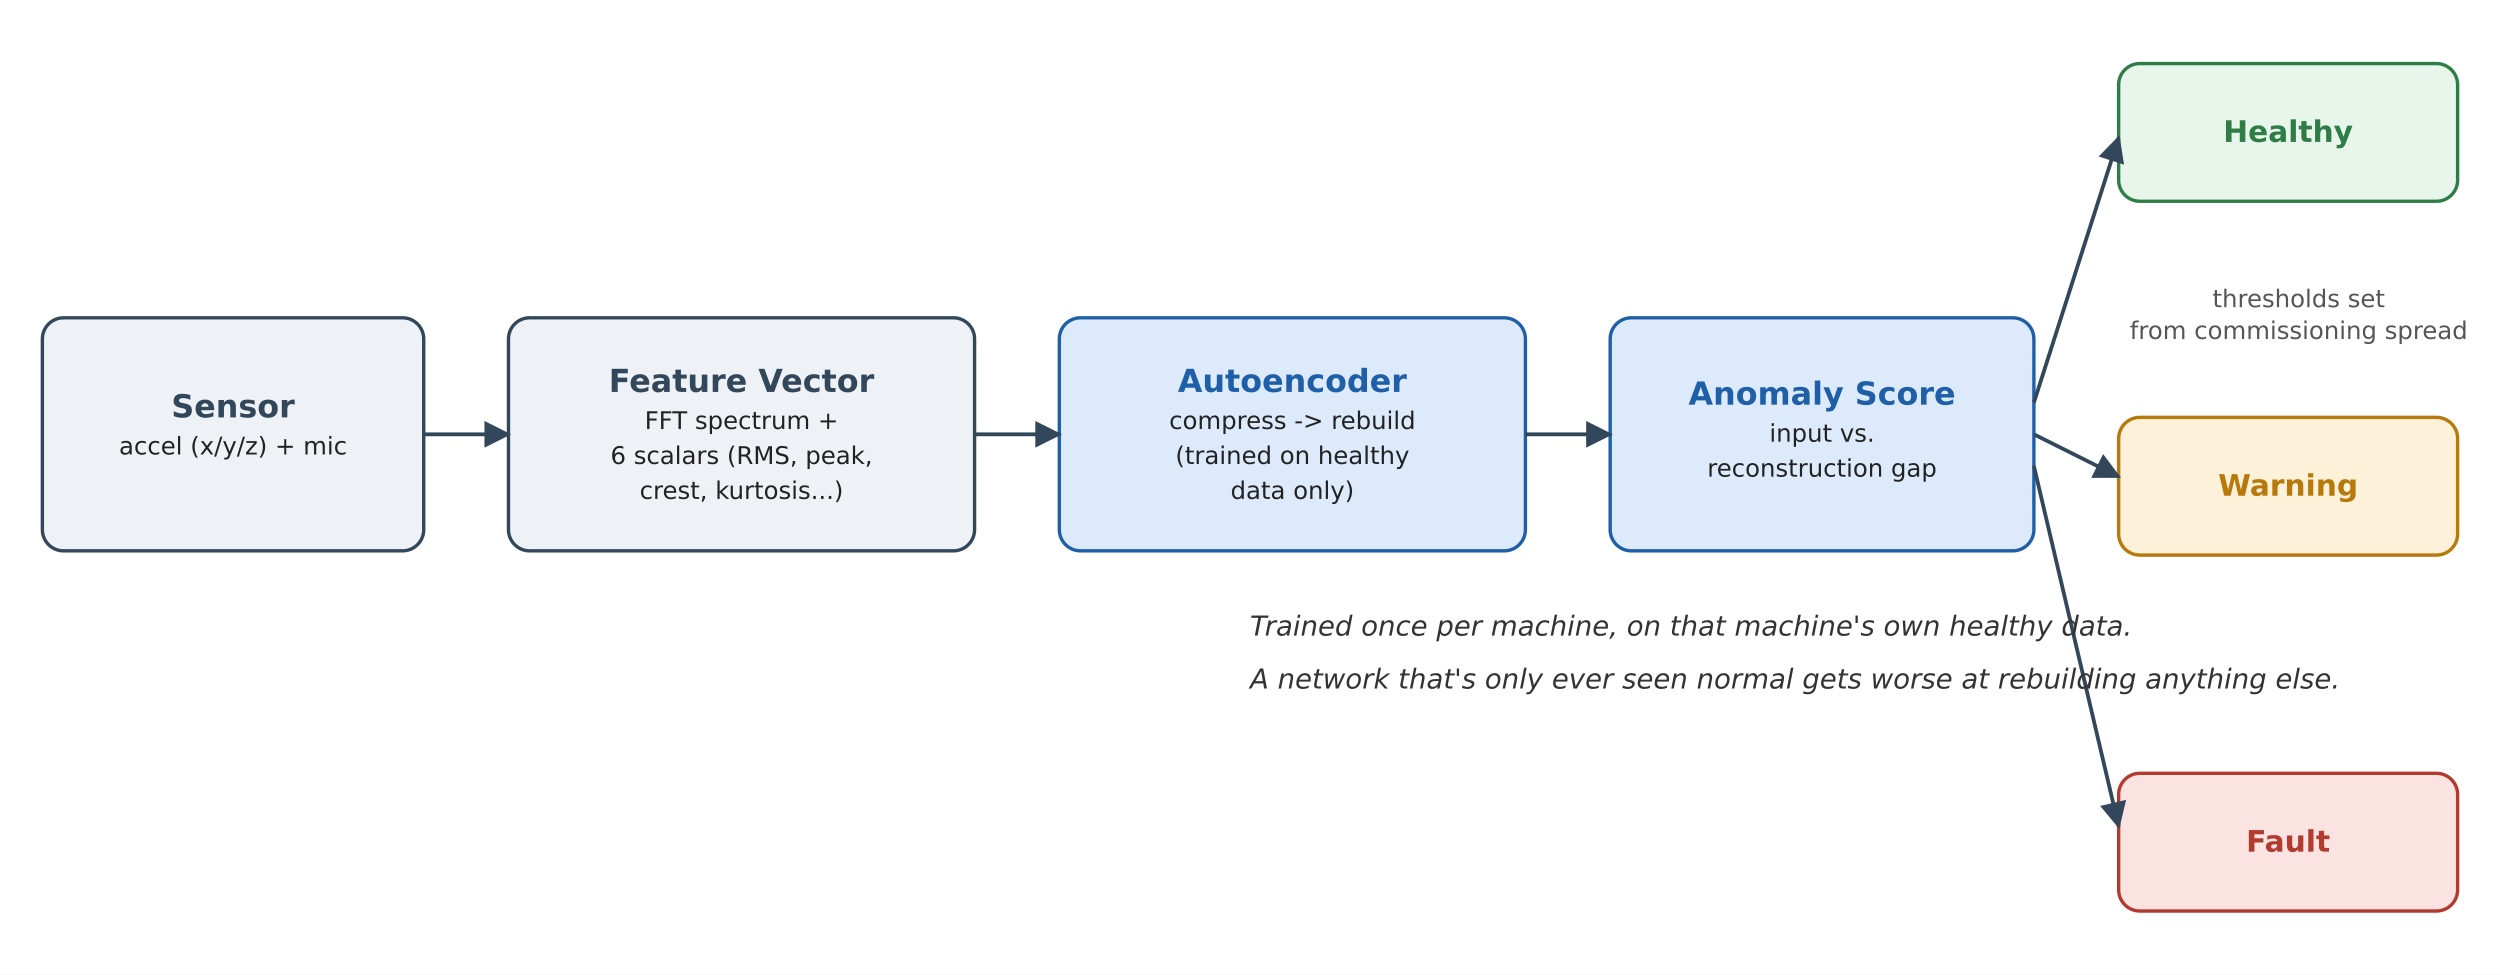
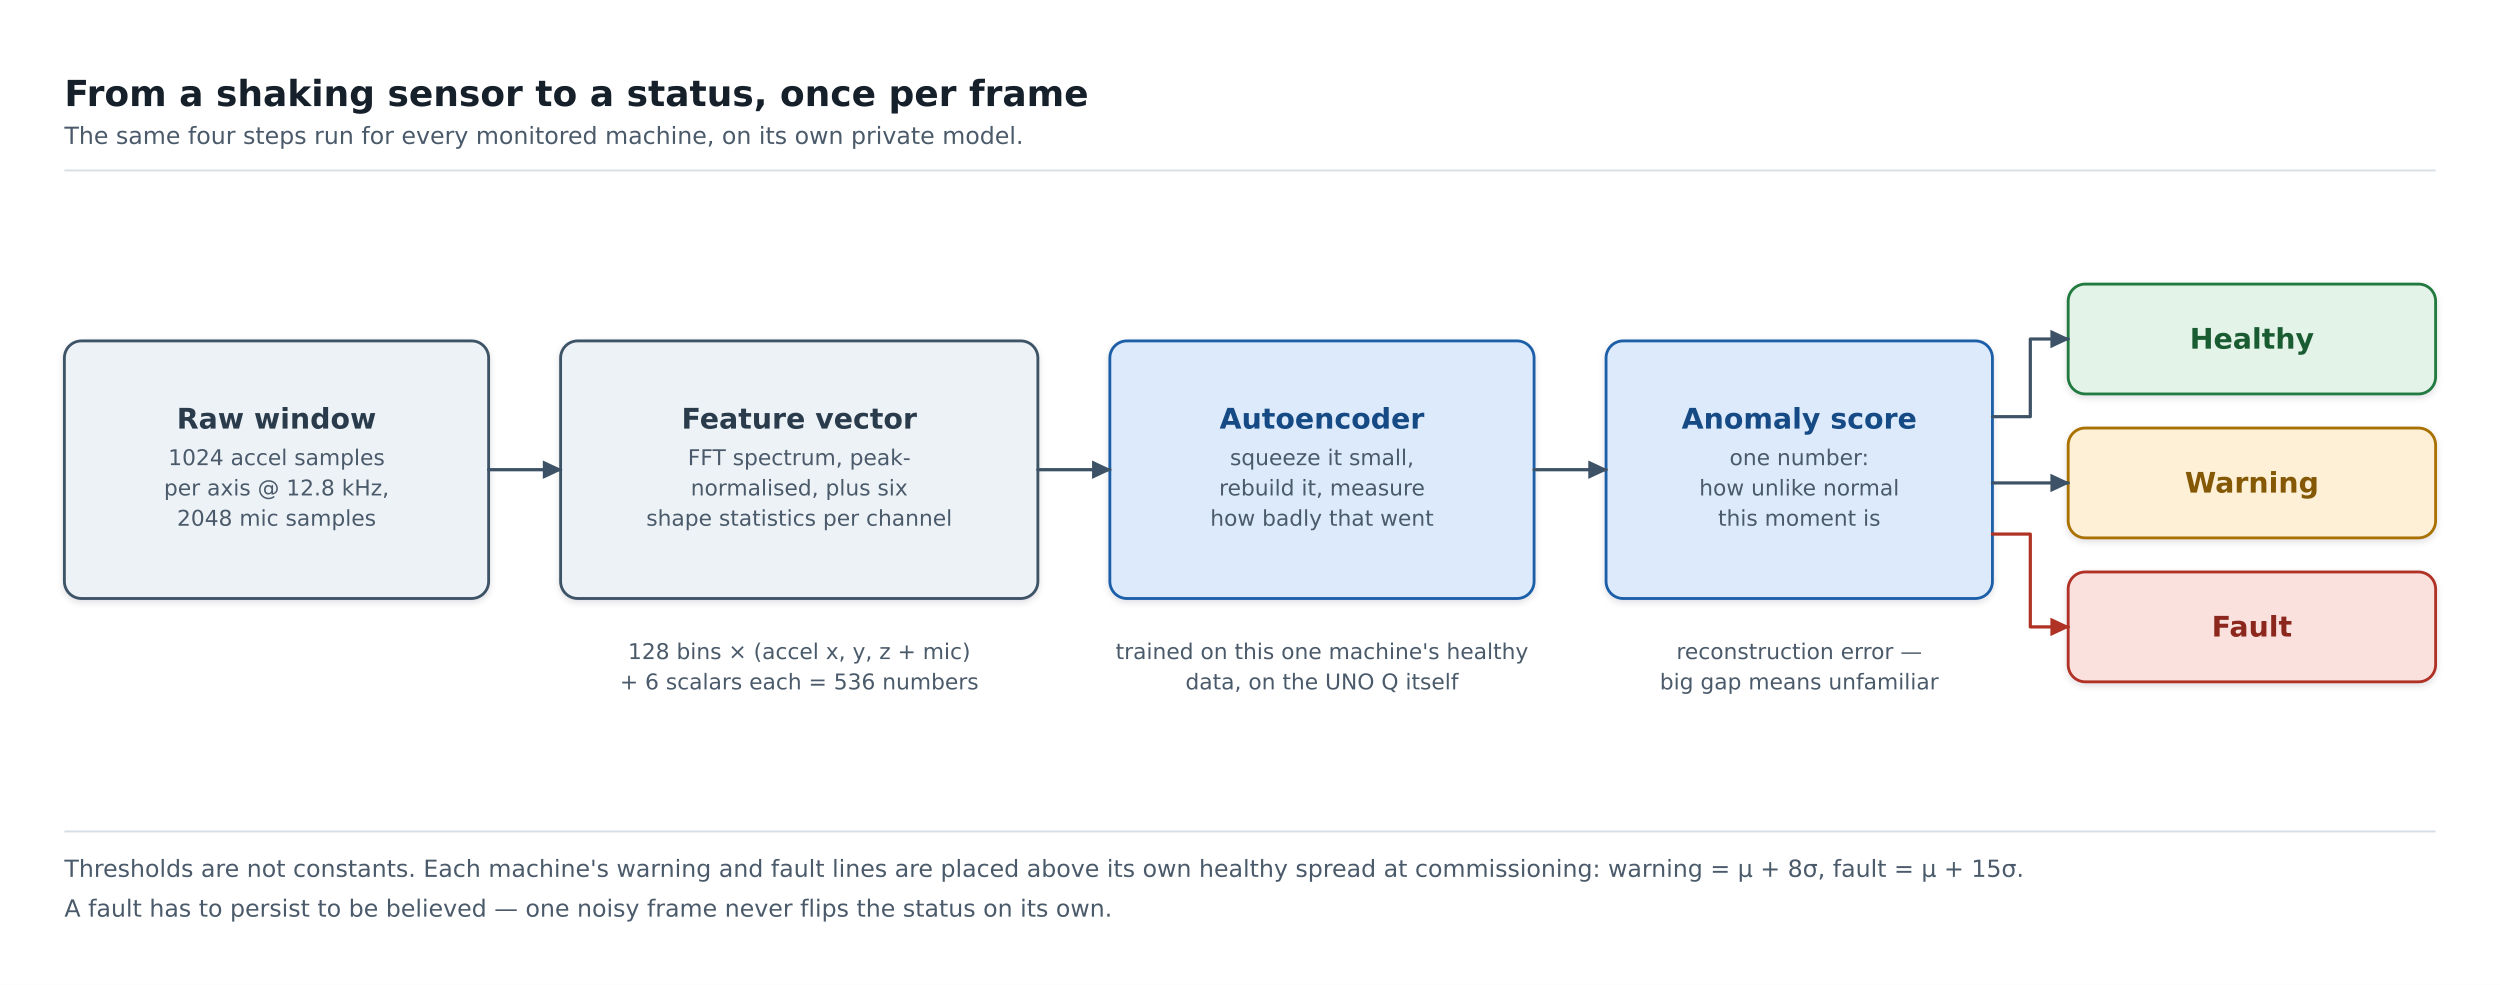
- <svg xmlns="http://www.w3.org/2000/svg" width="1180" height="460" viewBox="0 0 1180 460">
+ <svg xmlns="http://www.w3.org/2000/svg" width="1320" height="520" viewBox="0 0 1320 520">
  <defs>
-     <marker id="arrow" viewBox="0 0 10 10" refX="9" refY="5" markerWidth="7" markerHeight="7" orient="auto-start-reverse">
-       <path d="M0,0 L10,5 L0,10 z" fill="#33475B" />
+     <marker id="arrow" viewBox="0 0 10 10" refX="8.5" refY="5" markerWidth="6.5" markerHeight="6.5" orient="auto-start-reverse">
+       <path d="M0,0.6 L9.4,5 L0,9.4 z" fill="#3D5266" />
    </marker>
-     <marker id="arrowred" viewBox="0 0 10 10" refX="9" refY="5" markerWidth="7" markerHeight="7" orient="auto-start-reverse">
-       <path d="M0,0 L10,5 L0,10 z" fill="#B23A2E" />
+     <marker id="arrowAct" viewBox="0 0 10 10" refX="8.5" refY="5" markerWidth="6.5" markerHeight="6.5" orient="auto-start-reverse">
+       <path d="M0,0.6 L9.4,5 L0,9.4 z" fill="#B03225" />
    </marker>
+     <marker id="arrowSoft" viewBox="0 0 10 10" refX="8.5" refY="5" markerWidth="6.5" markerHeight="6.5" orient="auto-start-reverse">
+       <path d="M0,0.6 L9.4,5 L0,9.4 z" fill="#8C9AA8" />
+     </marker>
+     <marker id="arrowTell" viewBox="0 0 10 10" refX="8.5" refY="5" markerWidth="6.5" markerHeight="6.5" orient="auto-start-reverse">
+       <path d="M0,0.6 L9.4,5 L0,9.4 z" fill="#237A41" />
+     </marker>
+     <filter id="softshadow" x="-12%" y="-12%" width="130%" height="140%">
+       <feDropShadow dx="0" dy="1.4" stdDeviation="1.6" flood-color="#16202B" flood-opacity="0.13" />
+     </filter>
  </defs>
-   <rect x="0" y="0" width="1180" height="460" fill="#FFFFFF" />
-   <rect x="20" y="150" width="180" height="110" rx="10" fill="#EEF2F7" stroke="#33475B" stroke-width="1.6" />
-   <text x="110.0" y="197.0" font-family="DejaVu Sans, Helvetica, Arial, sans-serif" font-size="15" font-weight="bold" font-style="normal" text-anchor="middle" fill="#33475B">Sensor</text>
-   <text x="110.0" y="214.5" font-family="DejaVu Sans, Helvetica, Arial, sans-serif" font-size="11.5" font-weight="normal" font-style="normal" text-anchor="middle" fill="#222">accel (x/y/z) + mic</text>
-   <rect x="240" y="150" width="220" height="110" rx="10" fill="#EEF2F7" stroke="#33475B" stroke-width="1.6" />
-   <text x="350.0" y="185.0" font-family="DejaVu Sans, Helvetica, Arial, sans-serif" font-size="15" font-weight="bold" font-style="normal" text-anchor="middle" fill="#33475B">Feature Vector</text>
-   <text x="350.0" y="202.5" font-family="DejaVu Sans, Helvetica, Arial, sans-serif" font-size="11.5" font-weight="normal" font-style="normal" text-anchor="middle" fill="#222">FFT spectrum +</text>
-   <text x="350.0" y="219.0" font-family="DejaVu Sans, Helvetica, Arial, sans-serif" font-size="11.5" font-weight="normal" font-style="normal" text-anchor="middle" fill="#222">6 scalars (RMS, peak,</text>
-   <text x="350.0" y="235.5" font-family="DejaVu Sans, Helvetica, Arial, sans-serif" font-size="11.5" font-weight="normal" font-style="normal" text-anchor="middle" fill="#222">crest, kurtosis...)</text>
-   <rect x="500" y="150" width="220" height="110" rx="10" fill="#DCEAFB" stroke="#1F5FA8" stroke-width="1.6" />
-   <text x="610.0" y="185.0" font-family="DejaVu Sans, Helvetica, Arial, sans-serif" font-size="15" font-weight="bold" font-style="normal" text-anchor="middle" fill="#1F5FA8">Autoencoder</text>
-   <text x="610.0" y="202.5" font-family="DejaVu Sans, Helvetica, Arial, sans-serif" font-size="11.5" font-weight="normal" font-style="normal" text-anchor="middle" fill="#222">compress -&gt; rebuild</text>
-   <text x="610.0" y="219.0" font-family="DejaVu Sans, Helvetica, Arial, sans-serif" font-size="11.5" font-weight="normal" font-style="normal" text-anchor="middle" fill="#222">(trained on healthy</text>
-   <text x="610.0" y="235.5" font-family="DejaVu Sans, Helvetica, Arial, sans-serif" font-size="11.5" font-weight="normal" font-style="normal" text-anchor="middle" fill="#222">data only)</text>
-   <rect x="760" y="150" width="200" height="110" rx="10" fill="#DCEAFB" stroke="#1F5FA8" stroke-width="1.6" />
-   <text x="860.0" y="191.0" font-family="DejaVu Sans, Helvetica, Arial, sans-serif" font-size="15" font-weight="bold" font-style="normal" text-anchor="middle" fill="#1F5FA8">Anomaly Score</text>
-   <text x="860.0" y="208.5" font-family="DejaVu Sans, Helvetica, Arial, sans-serif" font-size="11.5" font-weight="normal" font-style="normal" text-anchor="middle" fill="#222">input vs.</text>
-   <text x="860.0" y="225.0" font-family="DejaVu Sans, Helvetica, Arial, sans-serif" font-size="11.5" font-weight="normal" font-style="normal" text-anchor="middle" fill="#222">reconstruction gap</text>
-   <rect x="1000" y="30" width="160" height="65" rx="10" fill="#E8F5EA" stroke="#2E7D46" stroke-width="1.6" />
-   <text x="1080.0" y="66.98" font-family="DejaVu Sans, Helvetica, Arial, sans-serif" font-size="14" font-weight="bold" font-style="normal" text-anchor="middle" fill="#2E7D46">Healthy</text>
-   <rect x="1000" y="197" width="160" height="65" rx="10" fill="#FDF1DA" stroke="#B8790B" stroke-width="1.6" />
-   <text x="1080.0" y="233.98" font-family="DejaVu Sans, Helvetica, Arial, sans-serif" font-size="14" font-weight="bold" font-style="normal" text-anchor="middle" fill="#B8790B">Warning</text>
-   <rect x="1000" y="365" width="160" height="65" rx="10" fill="#FBE3E1" stroke="#B23A2E" stroke-width="1.6" />
-   <text x="1080.0" y="401.98" font-family="DejaVu Sans, Helvetica, Arial, sans-serif" font-size="14" font-weight="bold" font-style="normal" text-anchor="middle" fill="#B23A2E">Fault</text>
-   <line x1="200" y1="205" x2="240" y2="205" stroke="#33475B" stroke-width="1.8" marker-end="url(#arrow)" />
-   <line x1="460" y1="205" x2="500" y2="205" stroke="#33475B" stroke-width="1.8" marker-end="url(#arrow)" />
-   <line x1="720" y1="205" x2="760" y2="205" stroke="#33475B" stroke-width="1.8" marker-end="url(#arrow)" />
-   <line x1="960" y1="190" x2="1000" y2="65" stroke="#33475B" stroke-width="1.8" marker-end="url(#arrow)" />
-   <line x1="960" y1="205" x2="1000" y2="225" stroke="#33475B" stroke-width="1.8" marker-end="url(#arrow)" />
-   <line x1="960" y1="220" x2="1000" y2="390" stroke="#33475B" stroke-width="1.8" marker-end="url(#arrow)" />
-   <text x="1085" y="145" font-family="DejaVu Sans, Helvetica, Arial, sans-serif" font-size="11.5" font-weight="normal" font-style="normal" text-anchor="middle" fill="#555">thresholds set</text>
-   <text x="1085" y="160" font-family="DejaVu Sans, Helvetica, Arial, sans-serif" font-size="11.5" font-weight="normal" font-style="normal" text-anchor="middle" fill="#555">from commissioning spread</text>
-   <text x="590" y="300" font-family="DejaVu Sans, Helvetica, Arial, sans-serif" font-size="13" font-weight="normal" font-style="italic" text-anchor="start" fill="#333">Trained once per machine, on that machine's own healthy data.</text>
-   <text x="590" y="325" font-family="DejaVu Sans, Helvetica, Arial, sans-serif" font-size="13" font-weight="normal" font-style="italic" text-anchor="start" fill="#333">A network that's only ever seen normal gets worse at rebuilding anything else.</text>
+   <rect x="0" y="0" width="1320" height="520" fill="#FFFFFF" />
+   <rect x="34.0" y="180.0" width="224.0" height="136.0" rx="9" fill="#EDF2F7" stroke="#3D5266" stroke-width="1.5" filter="url(#softshadow)" />
+   <text x="146.0" y="226.3" font-family="DejaVu Sans, Helvetica, Arial, sans-serif" font-size="15" font-weight="bold" font-style="normal" text-anchor="middle" fill="#2A3B4C">Raw window</text>
+   <text x="146.0" y="245.6" font-family="DejaVu Sans, Helvetica, Arial, sans-serif" font-size="11.5" font-weight="normal" font-style="normal" text-anchor="middle" fill="#4A5A6A">1024 accel samples</text>
+   <text x="146.0" y="261.6" font-family="DejaVu Sans, Helvetica, Arial, sans-serif" font-size="11.5" font-weight="normal" font-style="normal" text-anchor="middle" fill="#4A5A6A">per axis @ 12.8 kHz,</text>
+   <text x="146.0" y="277.6" font-family="DejaVu Sans, Helvetica, Arial, sans-serif" font-size="11.5" font-weight="normal" font-style="normal" text-anchor="middle" fill="#4A5A6A">2048 mic samples</text>
+   <rect x="296.0" y="180.0" width="252.0" height="136.0" rx="9" fill="#EDF2F7" stroke="#3D5266" stroke-width="1.5" filter="url(#softshadow)" />
+   <text x="422.0" y="226.3" font-family="DejaVu Sans, Helvetica, Arial, sans-serif" font-size="15" font-weight="bold" font-style="normal" text-anchor="middle" fill="#2A3B4C">Feature vector</text>
+   <text x="422.0" y="245.6" font-family="DejaVu Sans, Helvetica, Arial, sans-serif" font-size="11.5" font-weight="normal" font-style="normal" text-anchor="middle" fill="#4A5A6A">FFT spectrum, peak-</text>
+   <text x="422.0" y="261.6" font-family="DejaVu Sans, Helvetica, Arial, sans-serif" font-size="11.5" font-weight="normal" font-style="normal" text-anchor="middle" fill="#4A5A6A">normalised, plus six</text>
+   <text x="422.0" y="277.6" font-family="DejaVu Sans, Helvetica, Arial, sans-serif" font-size="11.5" font-weight="normal" font-style="normal" text-anchor="middle" fill="#4A5A6A">shape statistics per channel</text>
+   <rect x="586.0" y="180.0" width="224.0" height="136.0" rx="9" fill="#DCEAFB" stroke="#1B5FA8" stroke-width="1.5" filter="url(#softshadow)" />
+   <text x="698.0" y="226.3" font-family="DejaVu Sans, Helvetica, Arial, sans-serif" font-size="15" font-weight="bold" font-style="normal" text-anchor="middle" fill="#154A85">Autoencoder</text>
+   <text x="698.0" y="245.6" font-family="DejaVu Sans, Helvetica, Arial, sans-serif" font-size="11.5" font-weight="normal" font-style="normal" text-anchor="middle" fill="#4A5A6A">squeeze it small,</text>
+   <text x="698.0" y="261.6" font-family="DejaVu Sans, Helvetica, Arial, sans-serif" font-size="11.5" font-weight="normal" font-style="normal" text-anchor="middle" fill="#4A5A6A">rebuild it, measure</text>
+   <text x="698.0" y="277.6" font-family="DejaVu Sans, Helvetica, Arial, sans-serif" font-size="11.5" font-weight="normal" font-style="normal" text-anchor="middle" fill="#4A5A6A">how badly that went</text>
+   <rect x="848.0" y="180.0" width="204.0" height="136.0" rx="9" fill="#DCEAFB" stroke="#1B5FA8" stroke-width="1.5" filter="url(#softshadow)" />
+   <text x="950.0" y="226.3" font-family="DejaVu Sans, Helvetica, Arial, sans-serif" font-size="15" font-weight="bold" font-style="normal" text-anchor="middle" fill="#154A85">Anomaly score</text>
+   <text x="950.0" y="245.6" font-family="DejaVu Sans, Helvetica, Arial, sans-serif" font-size="11.5" font-weight="normal" font-style="normal" text-anchor="middle" fill="#4A5A6A">one number:</text>
+   <text x="950.0" y="261.6" font-family="DejaVu Sans, Helvetica, Arial, sans-serif" font-size="11.5" font-weight="normal" font-style="normal" text-anchor="middle" fill="#4A5A6A">how unlike normal</text>
+   <text x="950.0" y="277.6" font-family="DejaVu Sans, Helvetica, Arial, sans-serif" font-size="11.5" font-weight="normal" font-style="normal" text-anchor="middle" fill="#4A5A6A">this moment is</text>
+   <path d="M258.0,248.0 L296.0,248.0" fill="none" stroke="#3D5266" stroke-width="1.7" stroke-linejoin="round" stroke-linecap="round" marker-end="url(#arrow)" />
+   <path d="M548.0,248.0 L586.0,248.0" fill="none" stroke="#3D5266" stroke-width="1.7" stroke-linejoin="round" stroke-linecap="round" marker-end="url(#arrow)" />
+   <path d="M810.0,248.0 L848.0,248.0" fill="none" stroke="#3D5266" stroke-width="1.7" stroke-linejoin="round" stroke-linecap="round" marker-end="url(#arrow)" />
+   <rect x="1092.0" y="150.0" width="194.0" height="58.0" rx="9" fill="#E4F3E8" stroke="#237A41" stroke-width="1.5" filter="url(#softshadow)" />
+   <text x="1189.0" y="184.1" font-family="DejaVu Sans, Helvetica, Arial, sans-serif" font-size="15" font-weight="bold" font-style="normal" text-anchor="middle" fill="#1A5C31">Healthy</text>
+   <rect x="1092.0" y="226.0" width="194.0" height="58.0" rx="9" fill="#FDF0D6" stroke="#A97105" stroke-width="1.5" filter="url(#softshadow)" />
+   <text x="1189.0" y="260.1" font-family="DejaVu Sans, Helvetica, Arial, sans-serif" font-size="15" font-weight="bold" font-style="normal" text-anchor="middle" fill="#845804">Warning</text>
+   <rect x="1092.0" y="302.0" width="194.0" height="58.0" rx="9" fill="#FBE1DE" stroke="#B03225" stroke-width="1.5" filter="url(#softshadow)" />
+   <text x="1189.0" y="336.1" font-family="DejaVu Sans, Helvetica, Arial, sans-serif" font-size="15" font-weight="bold" font-style="normal" text-anchor="middle" fill="#8C271D">Fault</text>
+   <path d="M1052.0,220.0 L1072.0,220.0 L1072.0,179.0 L1092.0,179.0" fill="none" stroke="#3D5266" stroke-width="1.7" stroke-linejoin="round" stroke-linecap="round" marker-end="url(#arrow)" />
+   <path d="M1052.0,255.0 L1092.0,255.0" fill="none" stroke="#3D5266" stroke-width="1.7" stroke-linejoin="round" stroke-linecap="round" marker-end="url(#arrow)" />
+   <path d="M1052.0,282.0 L1072.0,282.0 L1072.0,331.0 L1092.0,331.0" fill="none" stroke="#B03225" stroke-width="1.7" stroke-linejoin="round" stroke-linecap="round" marker-end="url(#arrowAct)" />
+   <text x="422.0" y="348.0" font-family="DejaVu Sans, Helvetica, Arial, sans-serif" font-size="11.5" font-weight="normal" font-style="normal" text-anchor="middle" fill="#4A5A6A">128 bins × (accel x, y, z + mic)</text>
+   <text x="422.0" y="364.0" font-family="DejaVu Sans, Helvetica, Arial, sans-serif" font-size="11.5" font-weight="normal" font-style="normal" text-anchor="middle" fill="#4A5A6A">+ 6 scalars each  =  536 numbers</text>
+   <text x="698.0" y="348.0" font-family="DejaVu Sans, Helvetica, Arial, sans-serif" font-size="11.5" font-weight="normal" font-style="normal" text-anchor="middle" fill="#4A5A6A">trained on this one machine's healthy</text>
+   <text x="698.0" y="364.0" font-family="DejaVu Sans, Helvetica, Arial, sans-serif" font-size="11.5" font-weight="normal" font-style="normal" text-anchor="middle" fill="#4A5A6A">data, on the UNO Q itself</text>
+   <text x="950.0" y="348.0" font-family="DejaVu Sans, Helvetica, Arial, sans-serif" font-size="11.5" font-weight="normal" font-style="normal" text-anchor="middle" fill="#4A5A6A">reconstruction error —</text>
+   <text x="950.0" y="364.0" font-family="DejaVu Sans, Helvetica, Arial, sans-serif" font-size="11.5" font-weight="normal" font-style="normal" text-anchor="middle" fill="#4A5A6A">big gap means unfamiliar</text>
+   <line x1="34.0" y1="90.0" x2="1286.0" y2="90.0" stroke="#D6DEE6" stroke-width="1" />
+   <text x="34.0" y="56.0" font-family="DejaVu Sans, Helvetica, Arial, sans-serif" font-size="19" font-weight="bold" font-style="normal" text-anchor="start" fill="#16202B">From a shaking sensor to a status, once per frame</text>
+   <text x="34.0" y="76.0" font-family="DejaVu Sans, Helvetica, Arial, sans-serif" font-size="12.5" font-weight="normal" font-style="normal" text-anchor="start" fill="#4A5A6A">The same four steps run for every monitored machine, on its own private model.</text>
+   <line x1="34.0" y1="439.0" x2="1286.0" y2="439.0" stroke="#D6DEE6" stroke-width="1" />
+   <text x="34.0" y="463.0" font-family="DejaVu Sans, Helvetica, Arial, sans-serif" font-size="12.5" font-weight="normal" font-style="normal" text-anchor="start" fill="#4A5A6A">Thresholds are not constants. Each machine's warning and fault lines are placed above its own healthy spread at commissioning: warning = μ + 8σ, fault = μ + 15σ.</text>
+   <text x="34.0" y="484.0" font-family="DejaVu Sans, Helvetica, Arial, sans-serif" font-size="12.5" font-weight="normal" font-style="normal" text-anchor="start" fill="#4A5A6A">A fault has to persist to be believed — one noisy frame never flips the status on its own.</text>
</svg>
